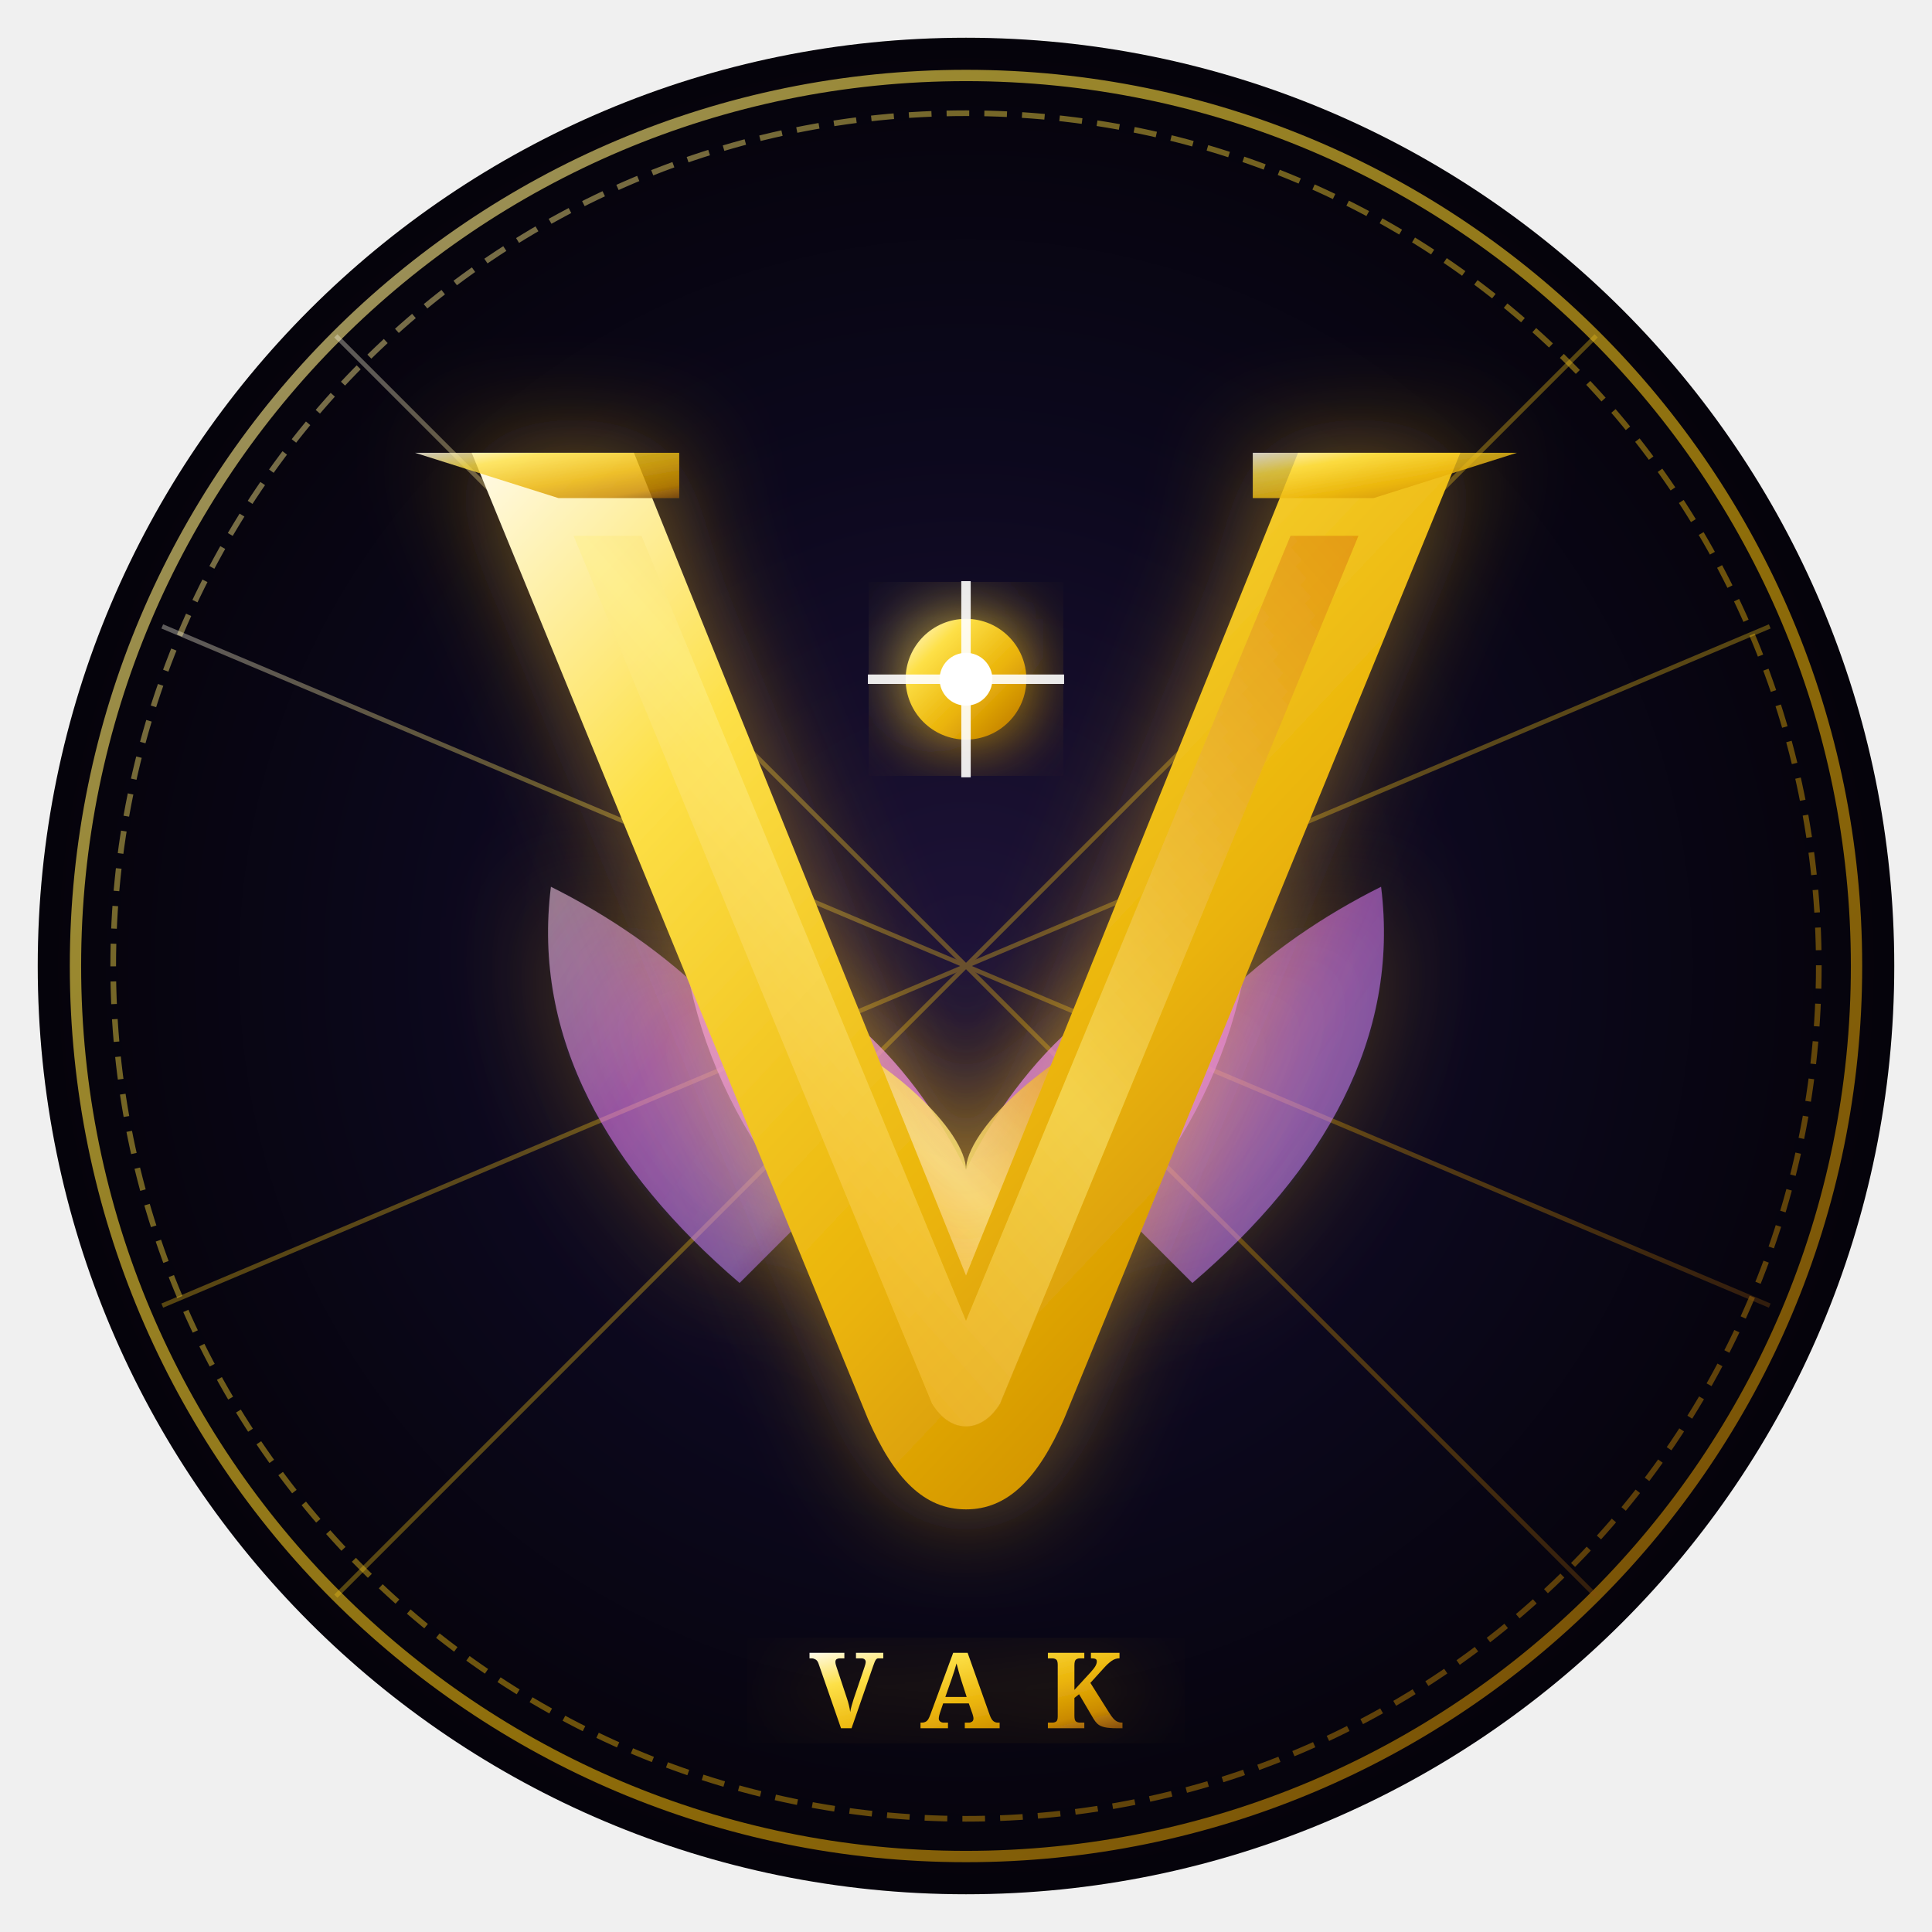
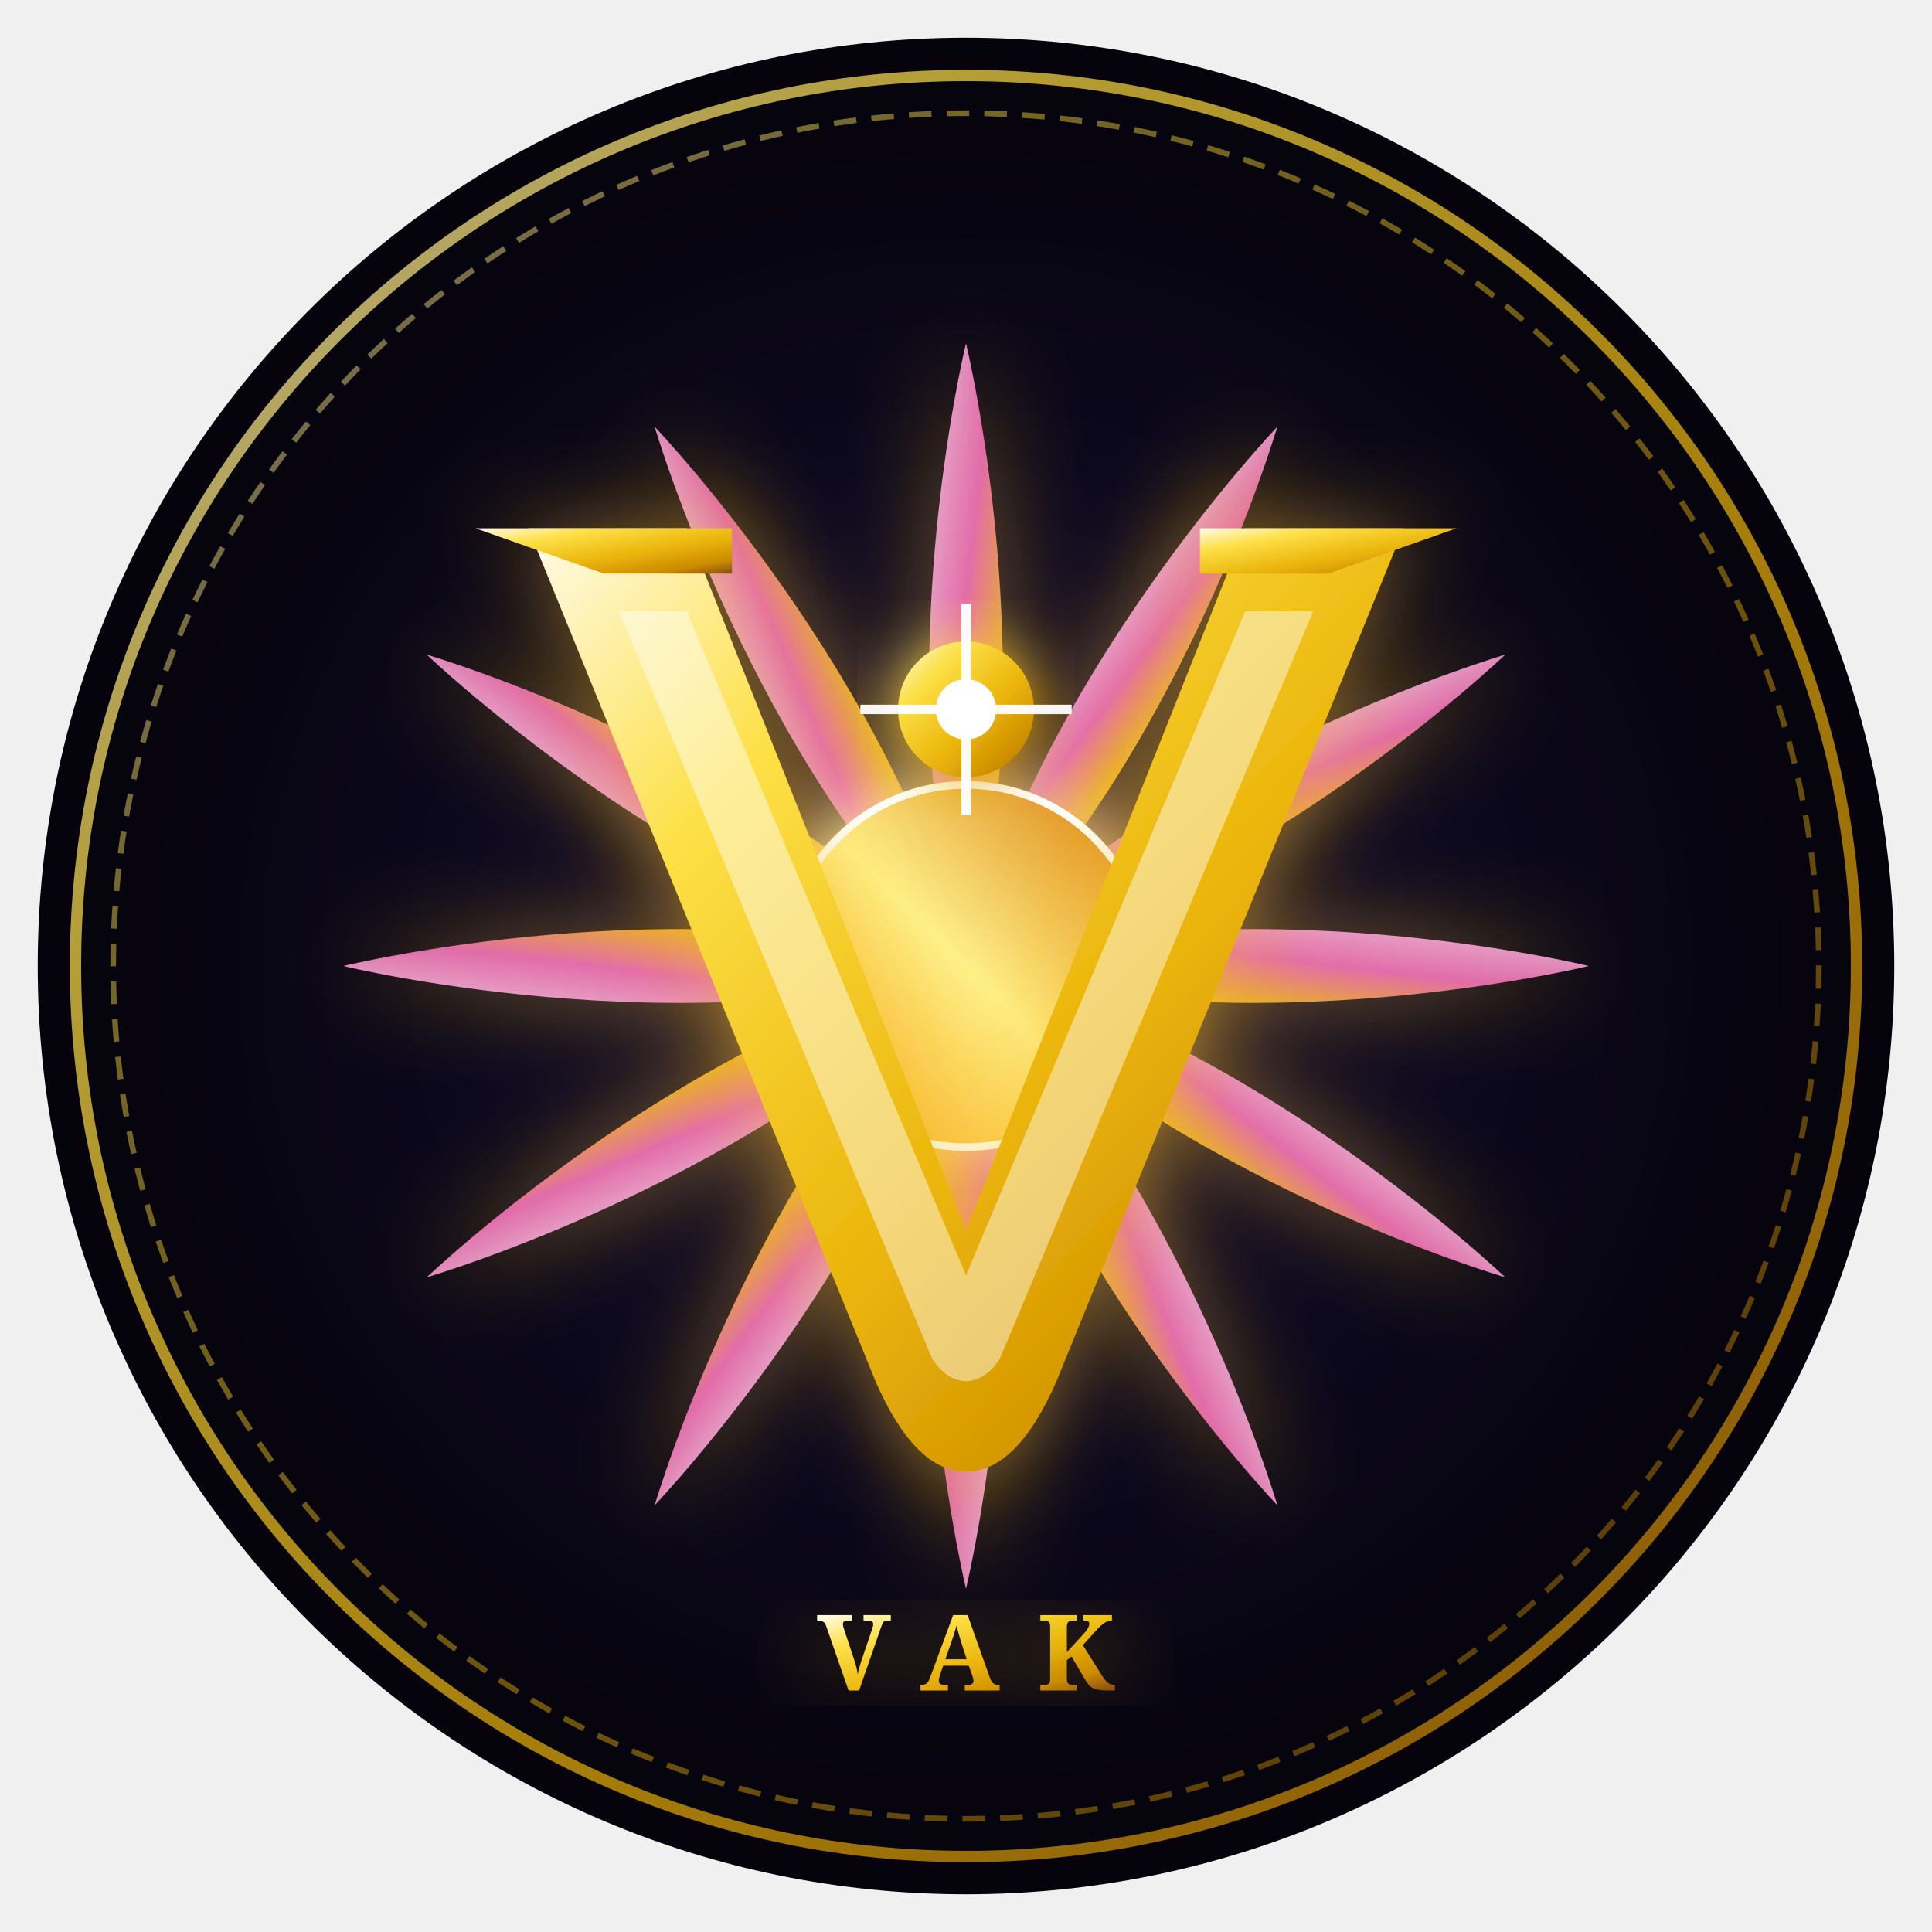
<svg xmlns="http://www.w3.org/2000/svg" viewBox="0 0 512 512" width="100%" height="100%">
  <defs>
    <radialGradient id="spaceGradient" cx="50%" cy="50%" r="50%">
      <stop offset="0%" stop-color="#1e1338" />
      <stop offset="55%" stop-color="#0c081d" />
      <stop offset="100%" stop-color="#05030a" />
    </radialGradient>
    <linearGradient id="goldGradient" x1="0%" y1="0%" x2="100%" y2="100%">
      <stop offset="0%" stop-color="#fffbeb" />
      <stop offset="25%" stop-color="#fde047" />
      <stop offset="60%" stop-color="#eab308" />
      <stop offset="85%" stop-color="#ca8a04" />
      <stop offset="100%" stop-color="#854d0e" />
    </linearGradient>
    <linearGradient id="goldInnerGlow" x1="0%" y1="100%" x2="100%" y2="0%">
      <stop offset="0%" stop-color="#f59e0b" />
      <stop offset="50%" stop-color="#fef08a" />
      <stop offset="100%" stop-color="#d97706" />
    </linearGradient>
-     <linearGradient id="lotusViolet" x1="0%" y1="0%" x2="100%" y2="100%">
+     <linearGradient id="petalPinkGold" x1="0%" y1="0%" x2="100%" y2="100%">
      <stop offset="0%" stop-color="#fbcfe8" />
-       <stop offset="40%" stop-color="#e879f9" />
-       <stop offset="80%" stop-color="#c084fc" />
-       <stop offset="100%" stop-color="#7e22ce" />
+       <stop offset="45%" stop-color="#f472b6" />
+       <stop offset="80%" stop-color="#fbbf24" />
+       <stop offset="100%" stop-color="#d97706" />
    </linearGradient>
    <filter id="divineGlow" x="-30%" y="-30%" width="160%" height="160%">
-       <feGaussianBlur stdDeviation="10" result="blur" />
+       <feGaussianBlur stdDeviation="8" result="blur" />
      <feComposite in="SourceGraphic" in2="blur" operator="over" />
    </filter>
    <filter id="goldenDrop" x="-20%" y="-20%" width="140%" height="140%">
-       <feDropShadow dx="0" dy="8" stdDeviation="12" flood-color="#000000" flood-opacity="0.8" />
-       <feDropShadow dx="0" dy="0" stdDeviation="14" flood-color="#fbbf24" flood-opacity="0.45" />
+       <feDropShadow dx="0" dy="6" stdDeviation="10" flood-color="#000000" flood-opacity="0.85" />
+       <feDropShadow dx="0" dy="0" stdDeviation="12" flood-color="#fbbf24" flood-opacity="0.5" />
    </filter>
  </defs>
  <circle cx="256" cy="256" r="246" fill="url(#spaceGradient)" />
-   <circle cx="256" cy="256" r="236" fill="none" stroke="url(#goldGradient)" stroke-width="3" opacity="0.6" />
+   <circle cx="256" cy="256" r="236" fill="none" stroke="url(#goldGradient)" stroke-width="3" opacity="0.7" />
  <circle cx="256" cy="256" r="226" fill="none" stroke="url(#goldGradient)" stroke-width="1.5" stroke-dasharray="6 4" opacity="0.45" />
-   <g stroke="url(#goldGradient)" stroke-width="1.2" opacity="0.35">
-     <line x1="256" y1="20" x2="256" y2="492" />
-     <line x1="20" y1="256" x2="492" y2="256" />
-     <line x1="89" y1="89" x2="423" y2="423" />
-     <line x1="89" y1="423" x2="423" y2="89" />
-     <line x1="43" y1="166" x2="469" y2="346" />
-     <line x1="43" y1="346" x2="469" y2="166" />
-   </g>
-   <g filter="url(#goldenDrop)" transform="translate(256, 310)">
-     <path d="M0,45 C-45,20 -70,-20 -75,-60 C-40,-55 -15,-30 0,0 C15,-30 40,-55 75,-60 C70,-20 45,20 0,45 Z" fill="url(#lotusViolet)" opacity="0.75" />
-     <path d="M-60,30 C-95,0 -115,-35 -110,-75 C-80,-60 -50,-35 -35,5 Z" fill="url(#lotusViolet)" opacity="0.55" />
-     <path d="M60,30 C95,0 115,-35 110,-75 C80,-60 50,-35 35,5 Z" fill="url(#lotusViolet)" opacity="0.55" />
-     <path d="M0,50 C-30,25 -50,-5 -45,-40 C-20,-30 0,-10 0,0 C0,-10 20,-30 45,-40 C50,-5 30,25 0,50 Z" fill="url(#goldInnerGlow)" opacity="0.85" />
+   <g filter="url(#goldenDrop)" transform="translate(256, 256)">
+     <path d="M0,0 C-22,-75 0,-165 0,-165 C0,-165 22,-75 0,0 Z" fill="url(#petalPinkGold)" opacity="0.9" transform="rotate(0)" />
+     <path d="M0,0 C-22,-75 0,-165 0,-165 C0,-165 22,-75 0,0 Z" fill="url(#petalPinkGold)" opacity="0.9" transform="rotate(30)" />
+     <path d="M0,0 C-22,-75 0,-165 0,-165 C0,-165 22,-75 0,0 Z" fill="url(#petalPinkGold)" opacity="0.9" transform="rotate(60)" />
+     <path d="M0,0 C-22,-75 0,-165 0,-165 C0,-165 22,-75 0,0 Z" fill="url(#petalPinkGold)" opacity="0.9" transform="rotate(90)" />
+     <path d="M0,0 C-22,-75 0,-165 0,-165 C0,-165 22,-75 0,0 Z" fill="url(#petalPinkGold)" opacity="0.9" transform="rotate(120)" />
+     <path d="M0,0 C-22,-75 0,-165 0,-165 C0,-165 22,-75 0,0 Z" fill="url(#petalPinkGold)" opacity="0.9" transform="rotate(150)" />
+     <path d="M0,0 C-22,-75 0,-165 0,-165 C0,-165 22,-75 0,0 Z" fill="url(#petalPinkGold)" opacity="0.9" transform="rotate(180)" />
+     <path d="M0,0 C-22,-75 0,-165 0,-165 C0,-165 22,-75 0,0 Z" fill="url(#petalPinkGold)" opacity="0.9" transform="rotate(210)" />
+     <path d="M0,0 C-22,-75 0,-165 0,-165 C0,-165 22,-75 0,0 Z" fill="url(#petalPinkGold)" opacity="0.9" transform="rotate(240)" />
+     <path d="M0,0 C-22,-75 0,-165 0,-165 C0,-165 22,-75 0,0 Z" fill="url(#petalPinkGold)" opacity="0.9" transform="rotate(270)" />
+     <path d="M0,0 C-22,-75 0,-165 0,-165 C0,-165 22,-75 0,0 Z" fill="url(#petalPinkGold)" opacity="0.9" transform="rotate(300)" />
+     <path d="M0,0 C-22,-75 0,-165 0,-165 C0,-165 22,-75 0,0 Z" fill="url(#petalPinkGold)" opacity="0.9" transform="rotate(330)" />
+     <circle cx="0" cy="0" r="48" fill="url(#goldInnerGlow)" stroke="#fff" stroke-width="2" filter="url(#divineGlow)" />
  </g>
  <g filter="url(#goldenDrop)">
-     <path d="M125,120               L168,120               L256,338               L344,120               L387,120               L282,376               C275,392 267,400 256,400               C245,400 237,392 230,376               Z" fill="url(#goldGradient)" />
-     <path d="M110,120 L180,120 L180,132 L148,132 L110,120 Z" fill="url(#goldGradient)" opacity="0.8" />
-     <path d="M402,120 L332,120 L332,132 L364,132 L402,120 Z" fill="url(#goldGradient)" opacity="0.8" />
-     <path d="M152,142               L170,142               L256,350               L342,142               L360,142               L265,372               C260,380 252,380 247,372               Z" fill="url(#goldInnerGlow)" opacity="0.5" />
+     <path d="M140,140               L182,140               L256,326               L330,140               L372,140               L280,366               C273,382 265,390 256,390               C247,390 239,382 232,366               Z" fill="url(#goldGradient)" />
+     <path d="M126,140 L194,140 L194,152 L160,152 L126,140 Z" fill="url(#goldGradient)" />
+     <path d="M386,140 L318,140 L318,152 L352,152 L386,140 Z" fill="url(#goldGradient)" />
+     <path d="M164,162               L182,162               L256,338               L330,162               L348,162               L265,360               C260,368 252,368 247,360               Z" fill="#ffffff" opacity="0.45" />
  </g>
-   <circle cx="256" cy="180" r="16" fill="url(#goldGradient)" filter="url(#divineGlow)" />
-   <circle cx="256" cy="180" r="7" fill="#ffffff" />
-   <g stroke="#ffffff" stroke-width="2.5" opacity="0.9">
-     <line x1="256" y1="154" x2="256" y2="206" />
-     <line x1="230" y1="180" x2="282" y2="180" />
+   <circle cx="256" cy="188" r="18" fill="url(#goldGradient)" filter="url(#divineGlow)" />
+   <circle cx="256" cy="188" r="8" fill="#ffffff" />
+   <g stroke="#ffffff" stroke-width="2.5" opacity="0.95">
+     <line x1="256" y1="160" x2="256" y2="216" />
+     <line x1="228" y1="188" x2="284" y2="188" />
  </g>
-   <text x="256" y="458" font-family="'Cinzel', serif" font-size="28" font-weight="800" letter-spacing="12" fill="url(#goldGradient)" text-anchor="middle" filter="url(#goldenDrop)">
+   <text x="256" y="448" font-family="'Cinzel', serif" font-size="28" font-weight="800" letter-spacing="10" fill="url(#goldGradient)" text-anchor="middle" filter="url(#goldenDrop)">
    VAK
  </text>
</svg>
